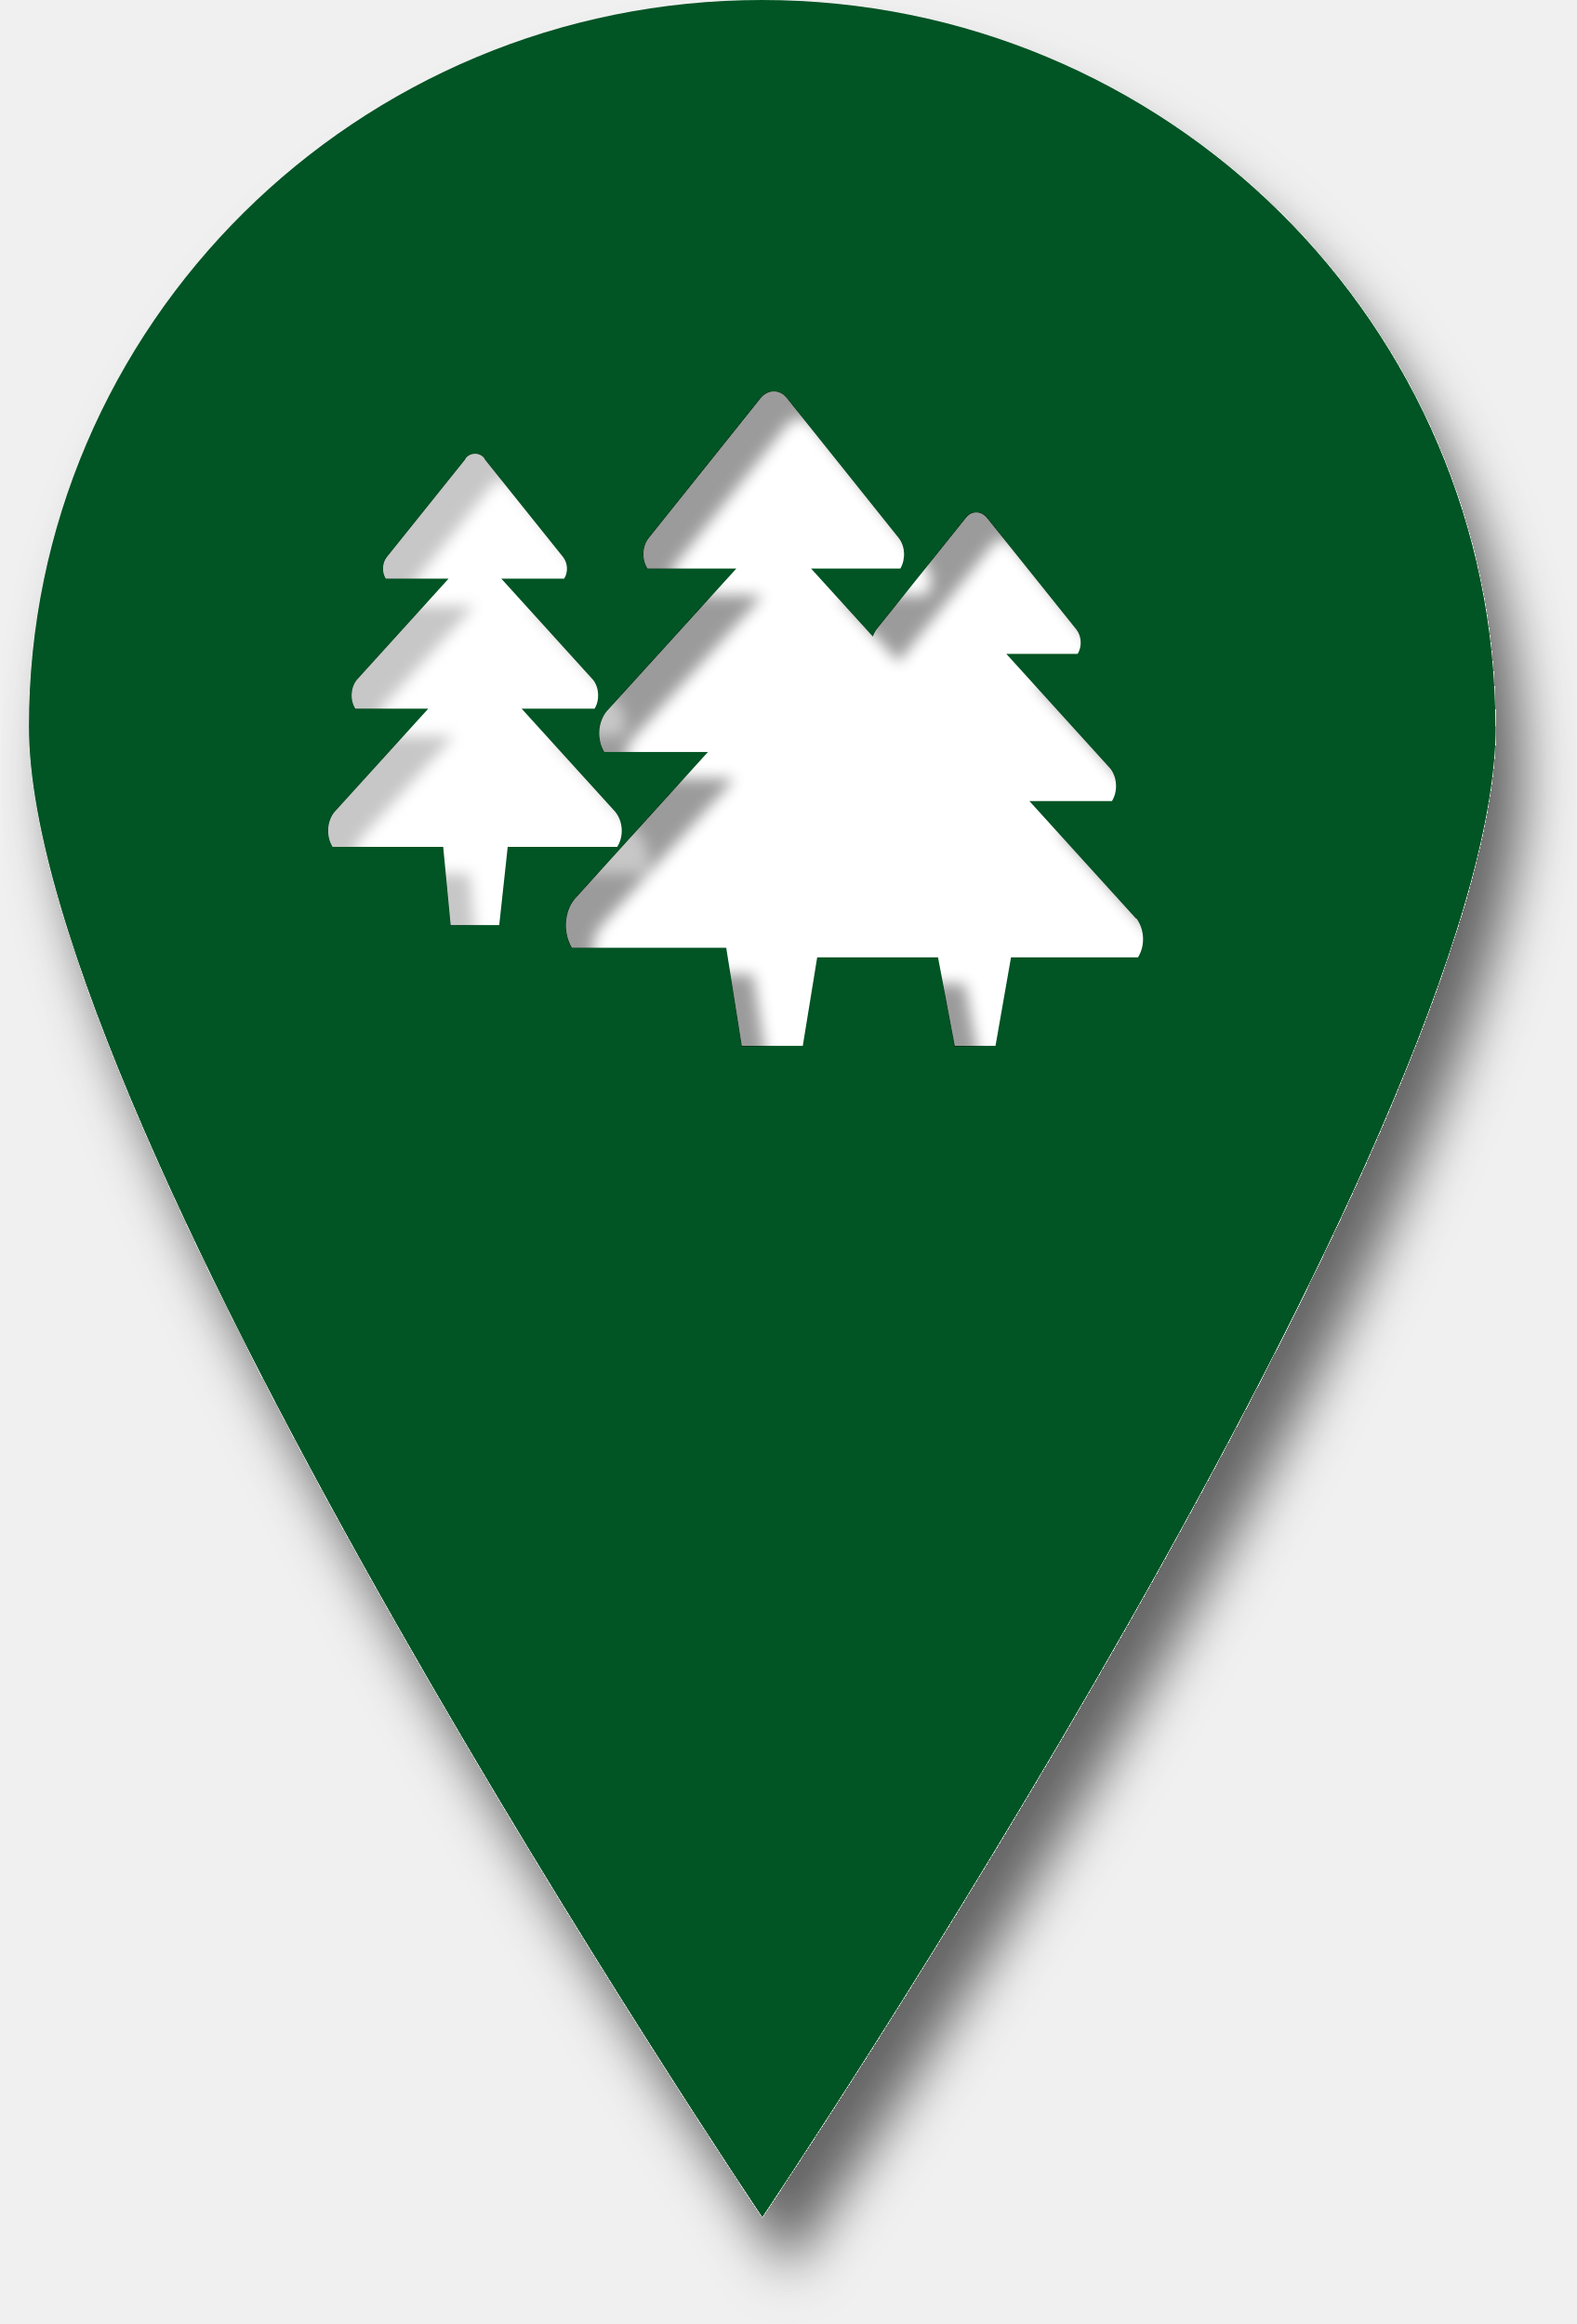
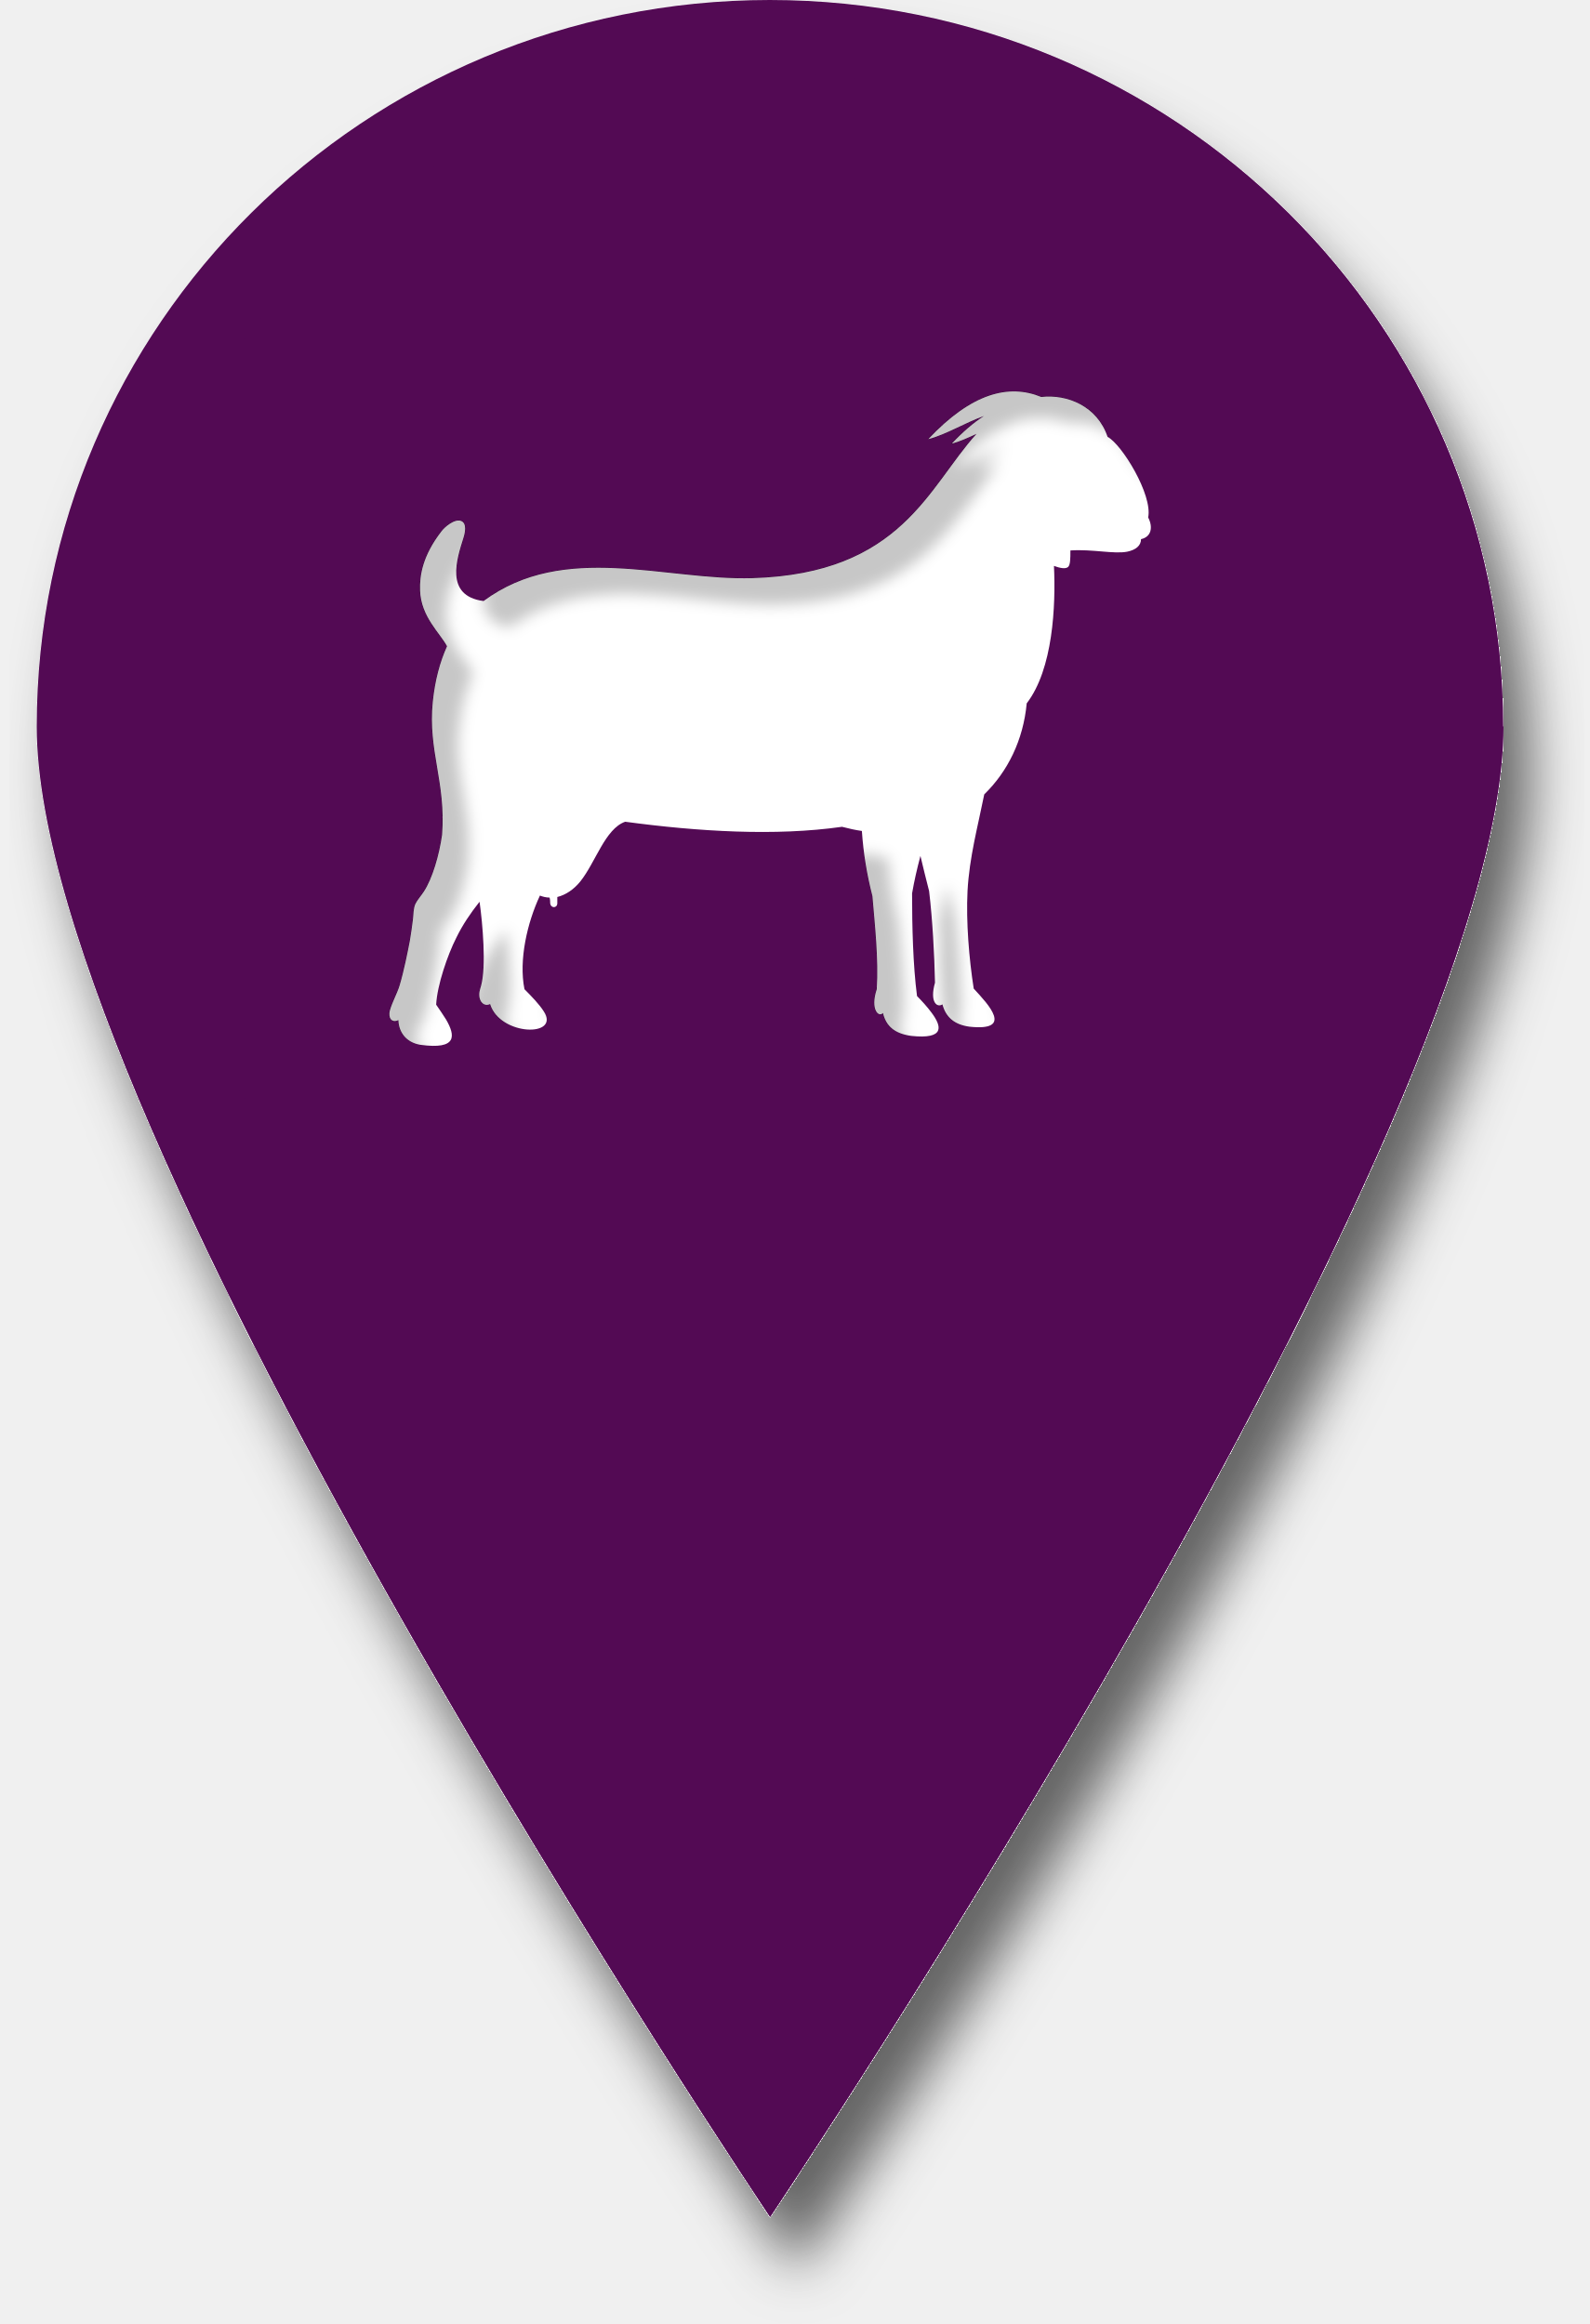
- <svg xmlns="http://www.w3.org/2000/svg" width="118" height="174" viewBox="0 0 118 174" fill="none">
-   <g filter="url(#filter0_d_514_125396)">
-     <path d="M111.957 54.389C111.957 84.438 57.06 166 57.06 166C57.06 166 2.164 84.438 2.164 54.389C2.164 24.34 26.731 0 57.038 0C87.344 0 111.934 24.363 111.934 54.389H111.957Z" fill="#015424" />
-     <g filter="url(#filter1_i_514_125396)">
-       <g filter="url(#filter2_i_514_125396)">
-         <path d="M85.035 68.773L77.052 59.977H83.232C83.683 59.251 83.63 58.203 83.11 57.541L75.325 48.956H80.658C81.009 48.414 80.956 47.633 80.581 47.146L73.873 38.772C73.422 38.23 72.719 38.23 72.299 38.772L65.591 47.146C65.492 47.293 65.393 47.477 65.339 47.66L60.709 42.568H67.394C67.792 41.879 67.769 40.914 67.272 40.28L58.891 29.801C58.364 29.14 57.493 29.14 56.943 29.801L48.561 40.28C48.057 40.914 48.034 41.879 48.462 42.568H55.117L45.406 53.258C44.726 54.104 44.68 55.4 45.23 56.3H52.993L43.007 67.321C42.205 68.314 42.159 69.876 42.808 70.961H54.36L55.522 78.305H60.09L61.168 71.678H70.213L71.466 78.305H74.515L75.676 71.678H85.181C85.731 70.805 85.677 69.573 85.058 68.755L85.035 68.773Z" fill="white" />
-       </g>
-       <path d="M46.094 60.823L39.042 53.056H44.505C44.902 52.422 44.856 51.484 44.398 50.905L37.522 43.322H42.228C42.541 42.844 42.495 42.155 42.159 41.723L36.269 34.37V34.324C36.07 34.075 35.81 33.965 35.55 33.974C35.291 33.974 35.031 34.084 34.84 34.324V34.37L28.942 41.723C28.613 42.145 28.567 42.835 28.873 43.322H33.579L26.703 50.905C26.237 51.493 26.191 52.422 26.596 53.056H32.059L25.007 60.823C24.457 61.54 24.411 62.633 24.892 63.406H33.174L33.732 69.26H37.369L38.003 63.406H46.201C46.69 62.633 46.644 61.54 46.086 60.823H46.094Z" fill="white" />
+ <svg xmlns="http://www.w3.org/2000/svg" width="119" height="174" viewBox="0 0 119 174" fill="none">
+   <g filter="url(#filter0_d_620_122331)">
+     <path d="M112.542 54.389C112.542 84.438 57.645 166 57.645 166C57.645 166 2.749 84.438 2.749 54.389C2.749 24.34 27.316 0 57.623 0C87.929 0 112.519 24.363 112.519 54.389H112.542Z" fill="#530A54" />
+     <path d="M106.53 53.805C106.53 80.483 84.708 102.126 57.759 102.126C30.809 102.126 9.01 80.483 9.01 53.805C9.01 27.127 30.832 5.484 57.759 5.484C84.685 5.484 106.53 27.105 106.53 53.805Z" fill="#530A54" />
+     <g filter="url(#filter1_i_620_122331)">
+       <path fill-rule="evenodd" clip-rule="evenodd" d="M40.418 67.047C39.467 69.074 38.818 71.88 39.258 74.063C39.791 74.597 40.371 75.199 40.696 75.711C41.995 77.671 37.426 77.582 36.684 75.176C36.382 75.332 36.011 75.199 35.895 74.709C35.826 74.33 35.919 74.13 36.011 73.796C36.406 72.326 36.127 69.141 35.895 67.515C35.223 68.361 34.62 69.252 34.156 70.21C33.507 71.479 32.718 73.773 32.648 75.221C32.88 75.555 33.182 76 33.391 76.334C34.086 77.537 34.249 78.606 31.466 78.227C30.376 78.049 29.842 77.248 29.819 76.379C29.471 76.557 29.123 76.401 29.147 75.889C29.147 75.444 29.75 74.352 29.912 73.773C30.237 72.682 30.515 71.279 30.677 70.433C30.77 69.898 30.84 69.364 30.909 68.829C30.956 68.451 30.932 68.027 31.095 67.671C31.234 67.382 31.535 67.047 31.721 66.758C32.37 65.778 32.88 63.996 33.089 62.504C33.391 58.562 32.022 56.224 32.393 52.549C32.556 50.946 32.927 49.565 33.46 48.385C32.927 47.382 31.512 46.18 31.443 44.22C31.396 43.062 31.651 41.592 33.02 39.81C33.275 39.454 34.04 38.808 34.527 39.008C34.968 39.187 34.805 39.922 34.689 40.278C34.225 41.77 33.228 44.621 36.197 44.999C42.227 40.523 49.834 43.485 56.327 43.285C67.505 42.95 69.477 36.47 73.095 32.483C72.468 32.773 71.842 33.062 71.239 33.218C72.074 32.327 72.886 31.637 73.651 31.147C72.26 31.637 70.845 32.528 69.477 32.884C72.724 29.432 75.507 28.719 77.942 29.721C79.89 29.499 82.139 30.412 82.905 32.706C83.972 33.263 86.291 37.049 85.943 38.741C86.314 39.454 86.198 40.189 85.409 40.367C85.409 40.857 85.015 41.169 84.389 41.302C83.392 41.503 81.791 41.102 80.122 41.213C80.122 41.213 80.122 41.213 80.122 41.236C80.122 41.792 80.122 42.327 79.936 42.46C79.727 42.616 79.333 42.527 78.892 42.371C79.032 45.356 78.823 50.099 76.852 52.66C76.597 55.4 75.437 57.761 73.674 59.475C73.187 61.903 72.561 64.174 72.422 66.713C72.306 69.03 72.538 71.791 72.886 74.018C73.999 75.221 75.901 77.225 72.561 76.869C71.425 76.713 70.799 76.156 70.543 75.199C70.149 75.466 69.57 75.043 69.987 73.573C69.941 71.457 69.801 68.829 69.546 66.713C69.338 65.867 69.082 64.909 68.897 64.085C68.642 65.043 68.433 65.956 68.271 66.892C68.271 69.297 68.34 72.281 68.642 74.575C69.013 74.954 69.384 75.355 69.732 75.822C70.497 76.847 70.752 77.827 68.201 77.559C66.949 77.381 66.323 76.824 66.091 75.844C65.789 76.201 65.117 75.6 65.627 74.063C65.766 71.769 65.488 69.297 65.302 67.092C64.885 65.466 64.63 63.907 64.514 62.215C64.027 62.148 63.54 62.036 63.029 61.903C58.043 62.616 52.245 62.259 46.795 61.524C45.288 62.059 44.592 64.553 43.433 66.001C42.946 66.602 42.343 67.003 41.716 67.159C41.716 67.315 41.716 67.515 41.716 67.626C41.716 68.005 41.229 68.027 41.183 67.626C41.183 67.56 41.183 67.337 41.137 67.203C40.882 67.203 40.626 67.136 40.395 67.047H40.418Z" fill="white" />
    </g>
  </g>
  <defs>
-     <filter id="filter0_d_514_125396" x="0.164" y="0" width="117.793" height="174" filterUnits="userSpaceOnUse" color-interpolation-filters="sRGB">
+     <filter id="filter0_d_620_122331" x="0.749" y="0" width="117.793" height="174" filterUnits="userSpaceOnUse" color-interpolation-filters="sRGB">
      <feFlood flood-opacity="0" result="BackgroundImageFix" />
      <feColorMatrix in="SourceAlpha" type="matrix" values="0 0 0 0 0 0 0 0 0 0 0 0 0 0 0 0 0 0 127 0" result="hardAlpha" />
      <feOffset dx="2" dy="4" />
      <feGaussianBlur stdDeviation="2" />
      <feComposite in2="hardAlpha" operator="out" />
      <feColorMatrix type="matrix" values="0 0 0 0 0.11 0 0 0 0 0.11 0 0 0 0 0.11 0 0 0 0.66 0" />
-       <feBlend mode="normal" in2="BackgroundImageFix" result="effect1_dropShadow_514_125396" />
-       <feBlend mode="normal" in="SourceGraphic" in2="effect1_dropShadow_514_125396" result="shape" />
+       <feBlend mode="normal" in2="BackgroundImageFix" result="effect1_dropShadow_620_122331" />
+       <feBlend mode="normal" in="SourceGraphic" in2="effect1_dropShadow_620_122331" result="shape" />
    </filter>
-     <filter id="filter1_i_514_125396" x="24.561" y="29.305" width="62" height="50" filterUnits="userSpaceOnUse" color-interpolation-filters="sRGB">
+     <filter id="filter1_i_620_122331" x="29.145" y="29.305" width="58" height="50" filterUnits="userSpaceOnUse" color-interpolation-filters="sRGB">
      <feFlood flood-opacity="0" result="BackgroundImageFix" />
      <feBlend mode="normal" in="SourceGraphic" in2="BackgroundImageFix" result="shape" />
      <feColorMatrix in="SourceAlpha" type="matrix" values="0 0 0 0 0 0 0 0 0 0 0 0 0 0 0 0 0 0 127 0" result="hardAlpha" />
      <feOffset dx="2" dy="2" />
      <feGaussianBlur stdDeviation="0.5" />
      <feComposite in2="hardAlpha" operator="arithmetic" k2="-1" k3="1" />
      <feColorMatrix type="matrix" values="0 0 0 0 0 0 0 0 0 0 0 0 0 0 0 0 0 0 0.22 0" />
-       <feBlend mode="normal" in2="shape" result="effect1_innerShadow_514_125396" />
-     </filter>
-     <filter id="filter2_i_514_125396" x="42.359" y="29.305" width="44.201" height="50" filterUnits="userSpaceOnUse" color-interpolation-filters="sRGB">
-       <feFlood flood-opacity="0" result="BackgroundImageFix" />
-       <feBlend mode="normal" in="SourceGraphic" in2="BackgroundImageFix" result="shape" />
-       <feColorMatrix in="SourceAlpha" type="matrix" values="0 0 0 0 0 0 0 0 0 0 0 0 0 0 0 0 0 0 127 0" result="hardAlpha" />
-       <feOffset dx="2" dy="2" />
-       <feGaussianBlur stdDeviation="0.5" />
-       <feComposite in2="hardAlpha" operator="arithmetic" k2="-1" k3="1" />
-       <feColorMatrix type="matrix" values="0 0 0 0 0 0 0 0 0 0 0 0 0 0 0 0 0 0 0.22 0" />
-       <feBlend mode="normal" in2="shape" result="effect1_innerShadow_514_125396" />
+       <feBlend mode="normal" in2="shape" result="effect1_innerShadow_620_122331" />
    </filter>
  </defs>
</svg>
